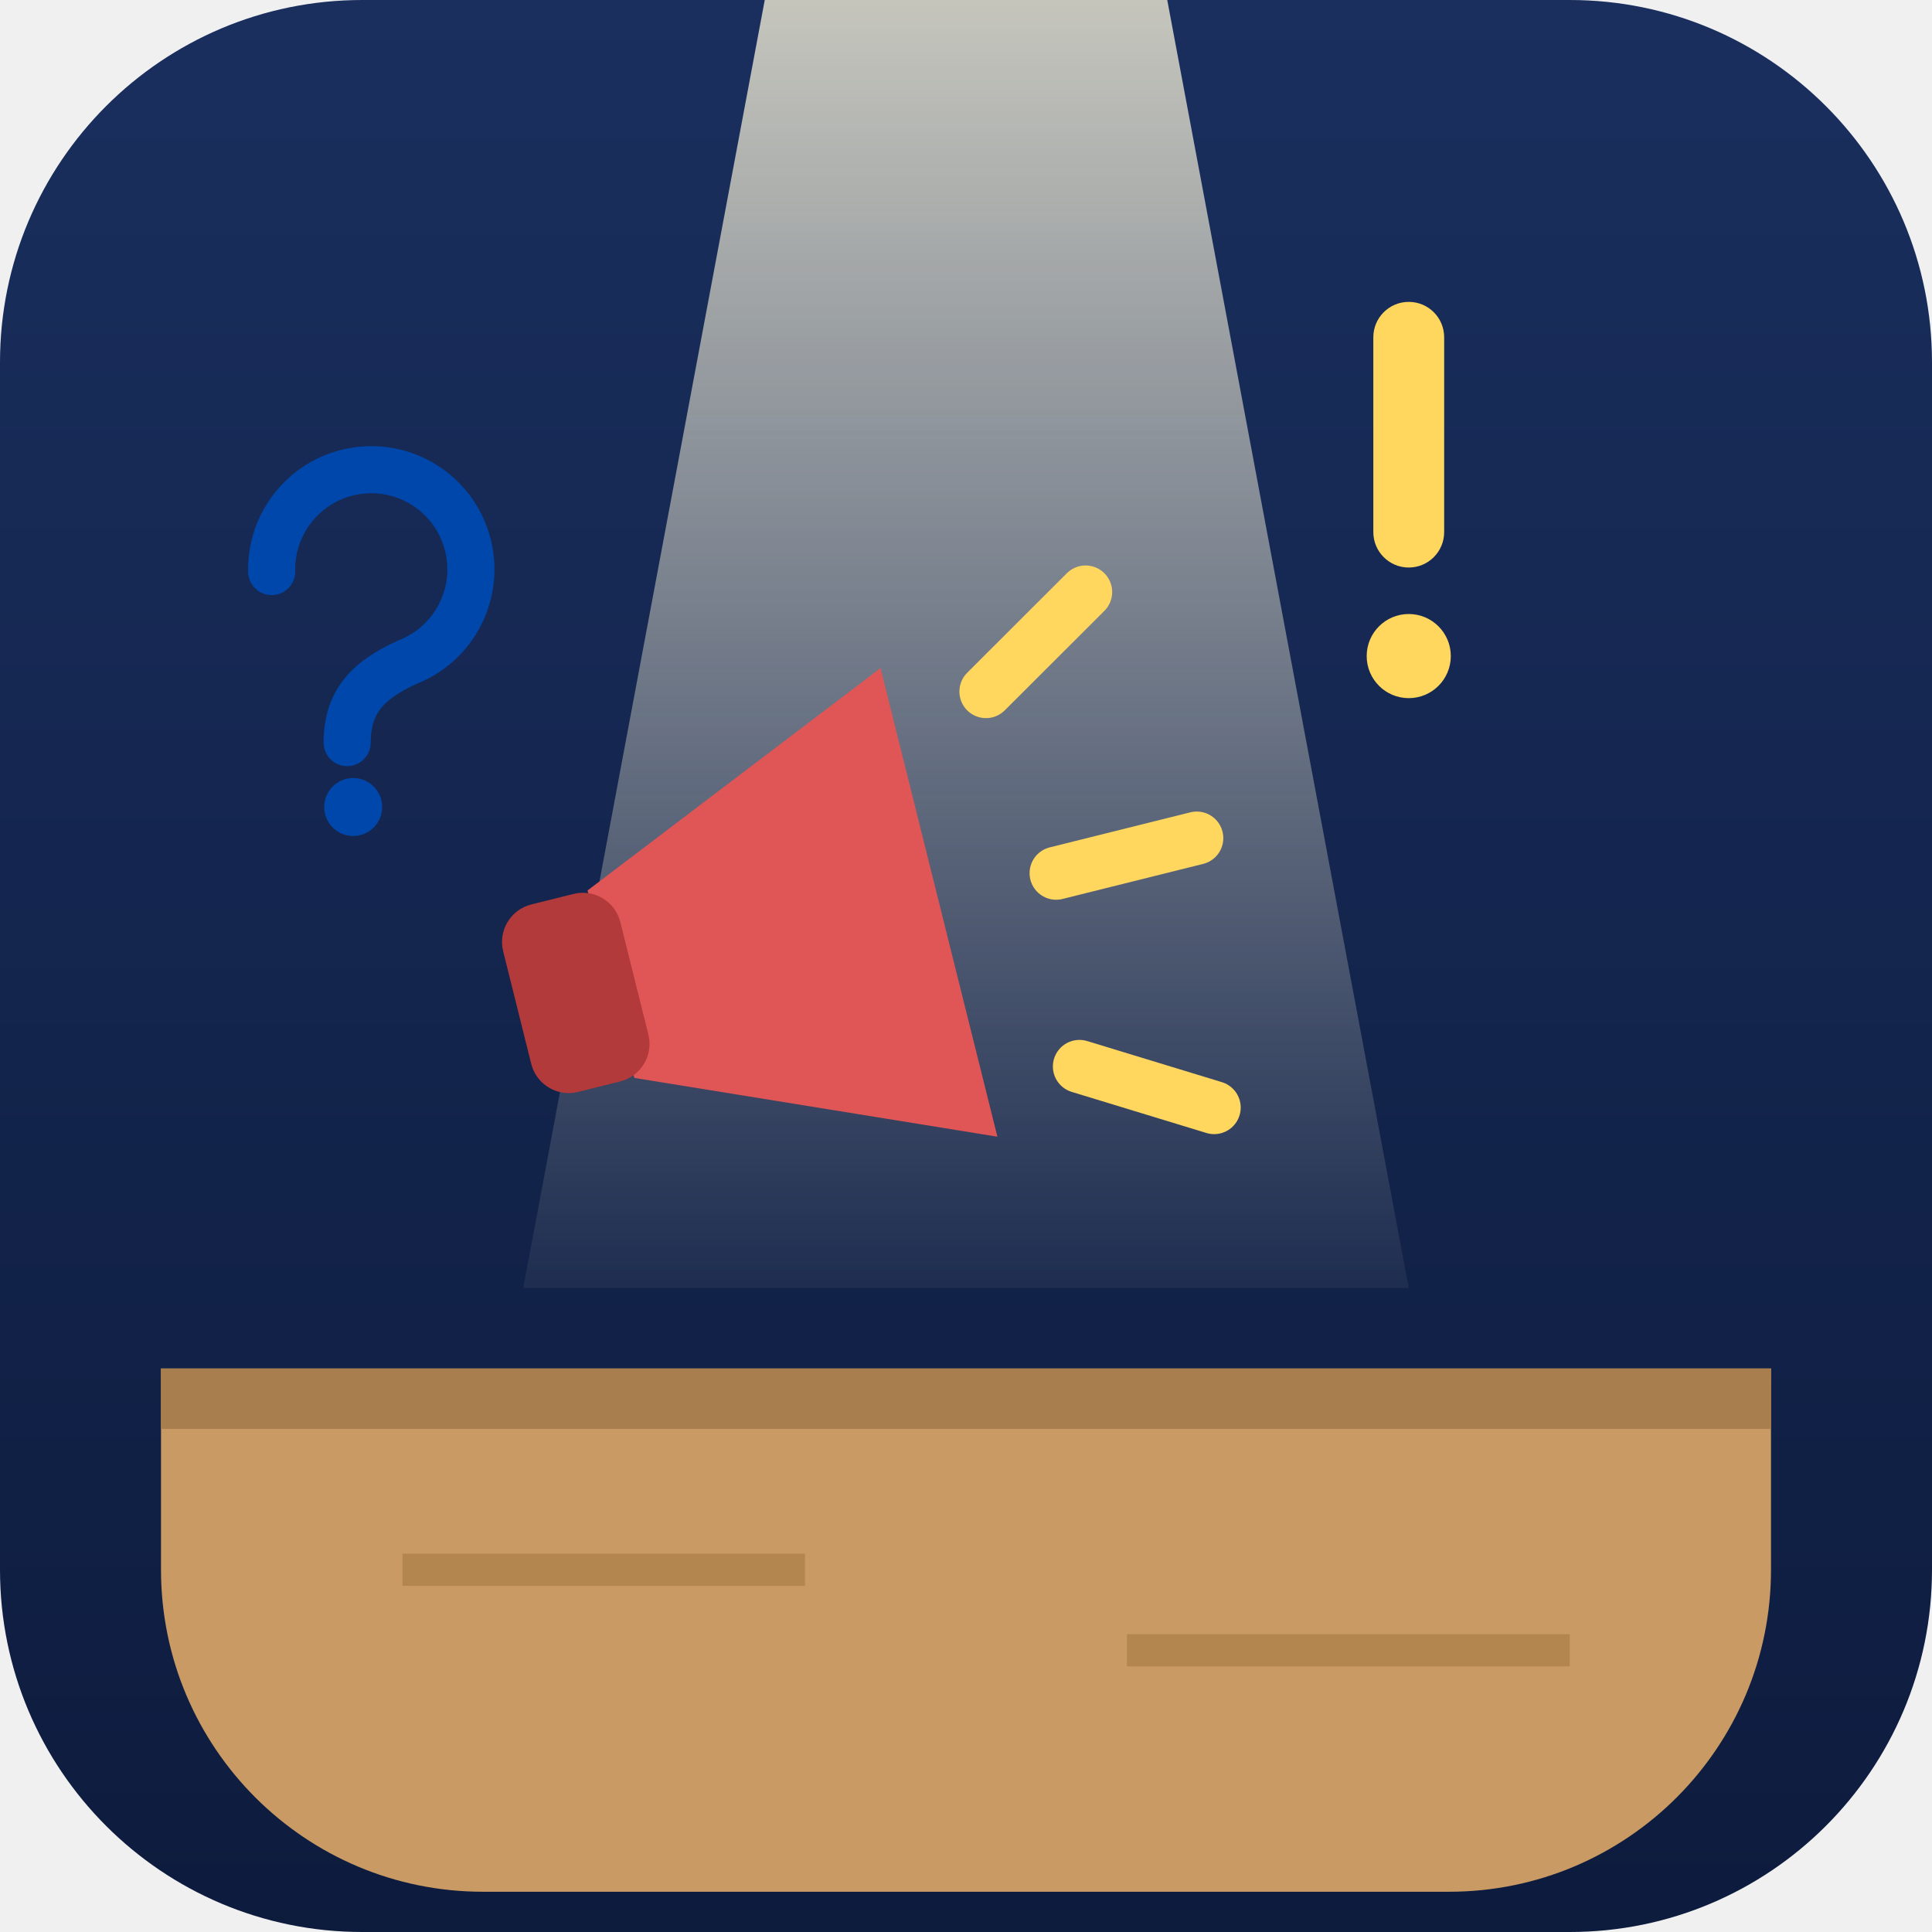
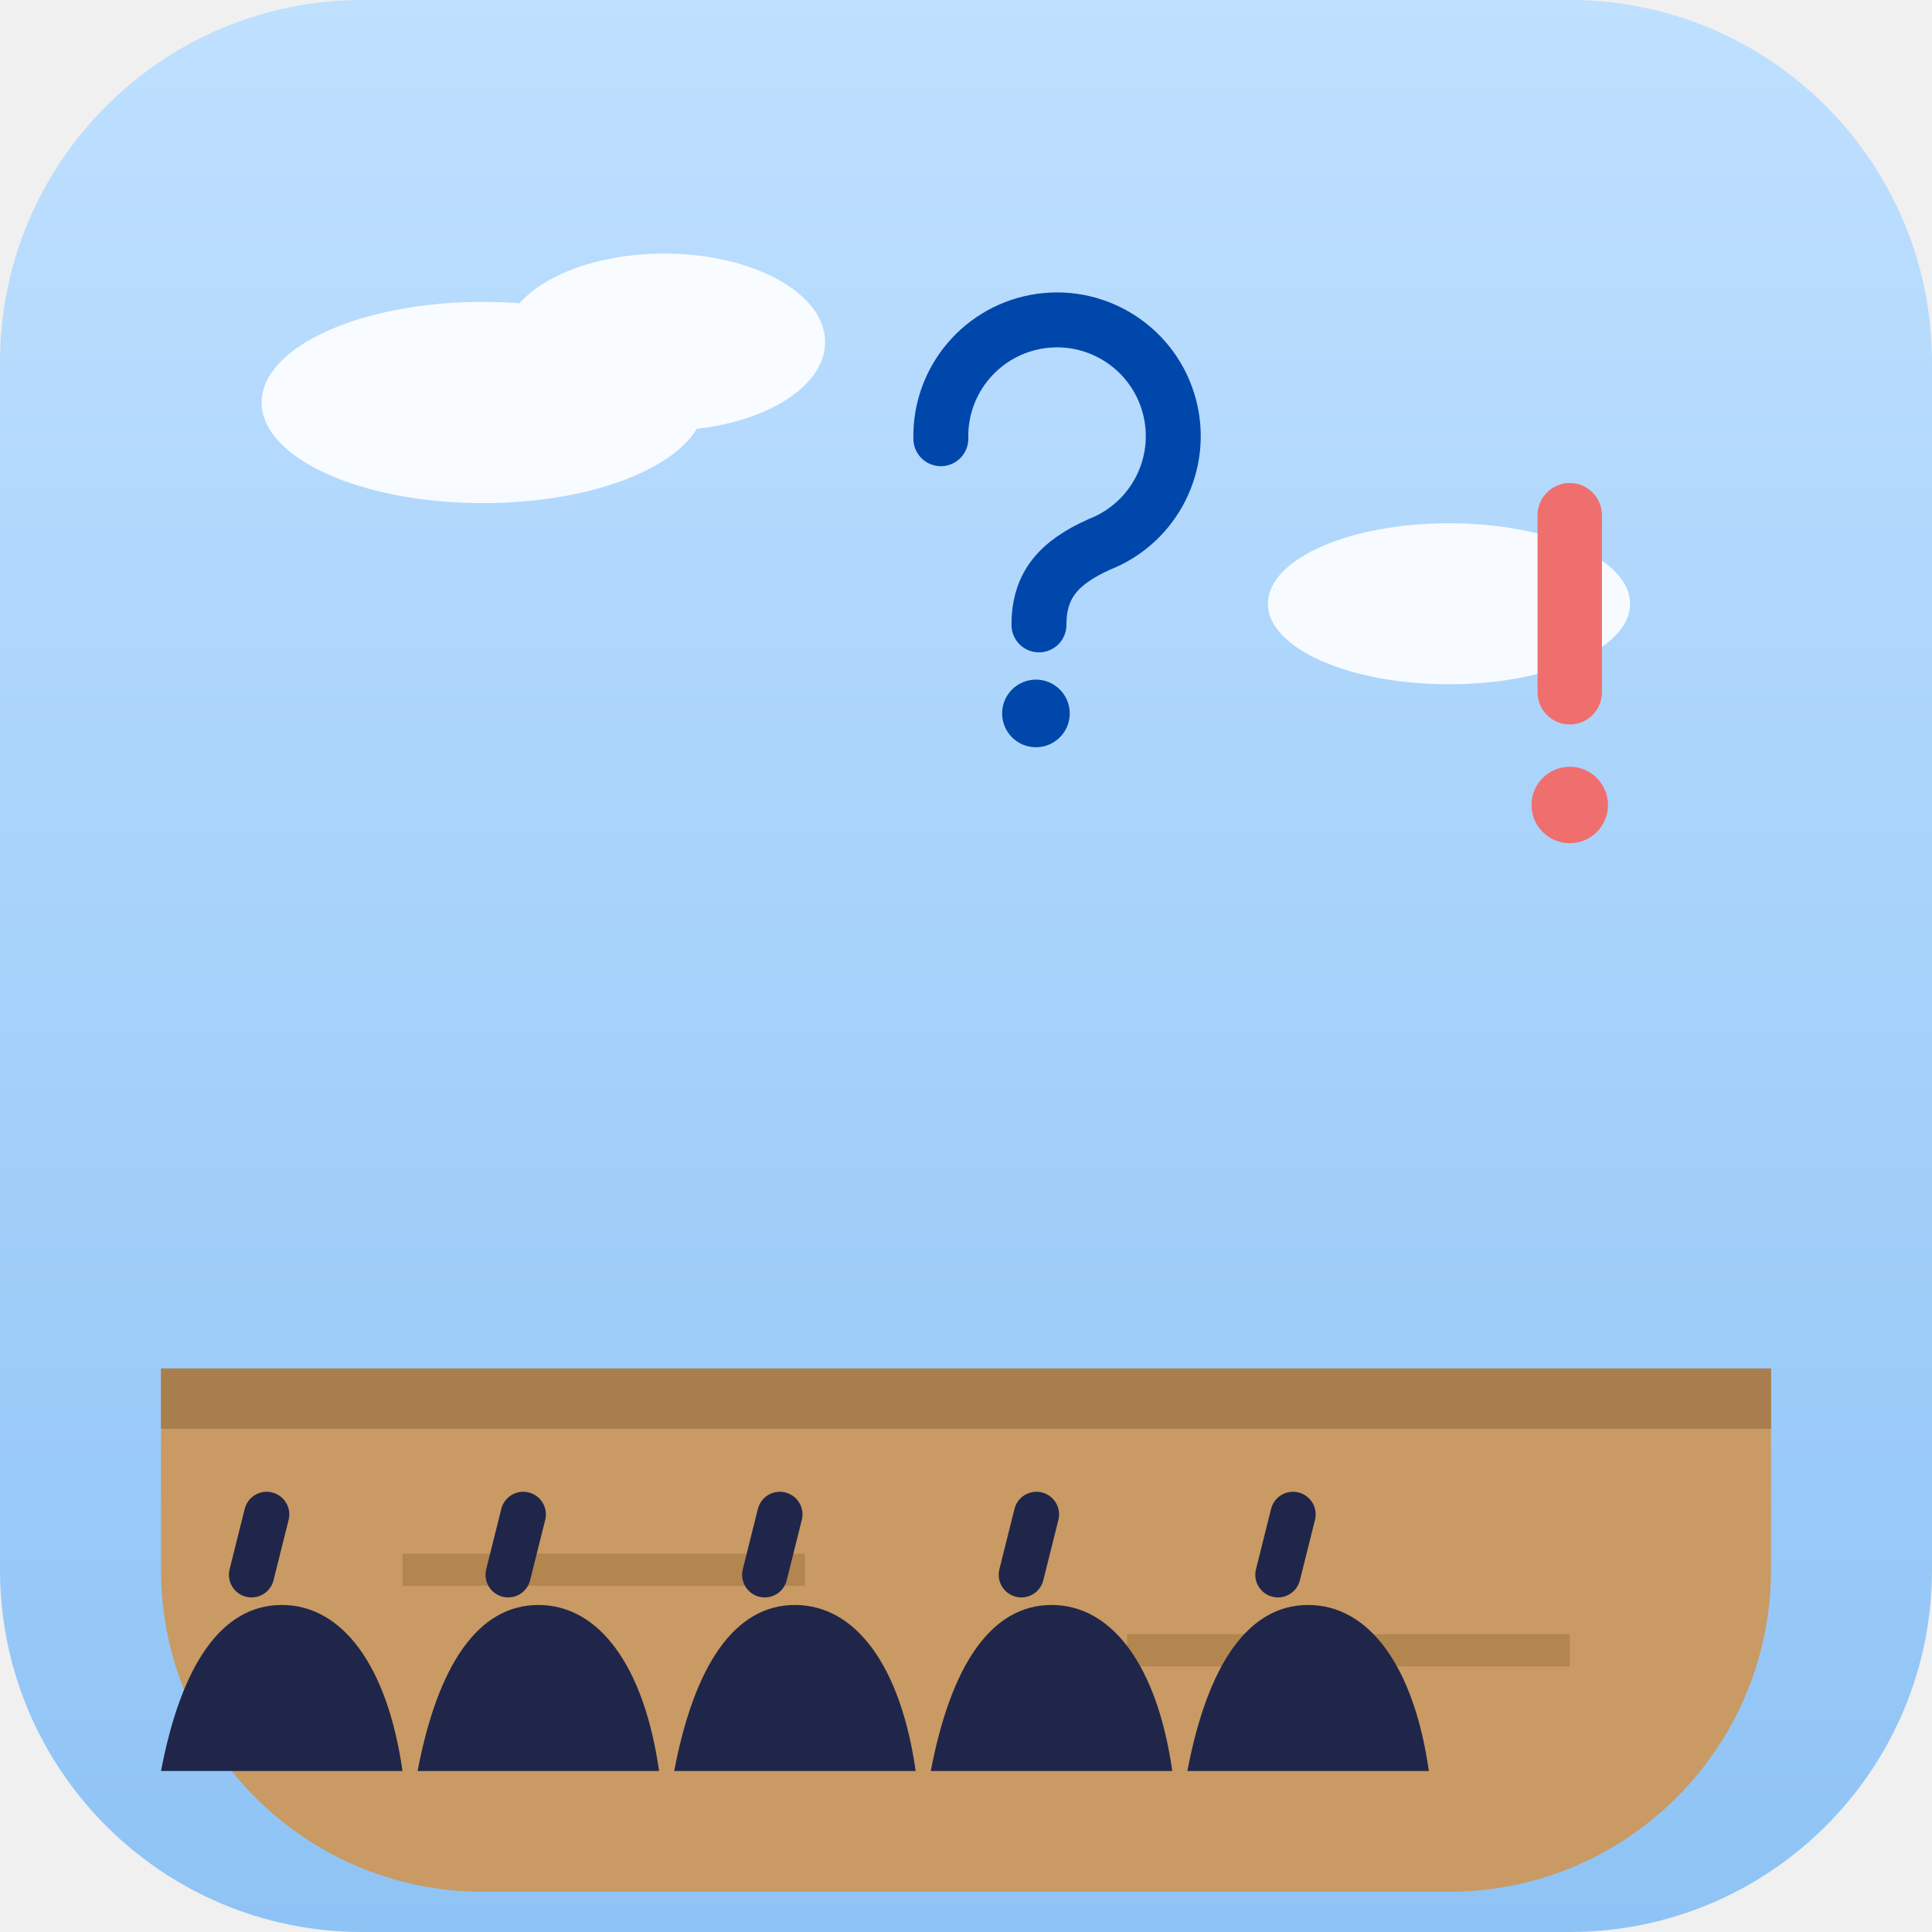
<svg xmlns="http://www.w3.org/2000/svg" width="96" height="96" viewBox="0 0 96 96">
  <defs>
    <linearGradient id="bg93" x1="0" y1="0" x2="0" y2="1">
-       <stop offset="0" stop-color="#1a2f5e" />
-       <stop offset="1" stop-color="#0d1b3d" />
-     </linearGradient>
-     <linearGradient id="bg93s" x1="0" y1="0" x2="0" y2="1">
-       <stop offset="0" stop-color="#fff8dc" stop-opacity=".75" />
-       <stop offset="1" stop-color="#fff8dc" stop-opacity=".05" />
+       <stop offset="0" stop-color="#bfe0ff" />
+       <stop offset="1" stop-color="#8ec3f5" />
    </linearGradient>
  </defs>
  <rect width="96" height="96" rx="18" fill="url(#bg93)" />
-   <path d="M38 0h20l12 64h-44z" fill="url(#bg93s)" />
+   <g fill="#fff" opacity=".9">
+     <ellipse cx="24" cy="20" rx="11" ry="5" />
+     <ellipse cx="33" cy="17" rx="8" ry="4.4" />
+     <ellipse cx="72" cy="30" rx="9" ry="4" />
+   </g>
  <path d="M8 68h80v10a16 16 0 0 1-16 16h-48a16 16 0 0 1-16-16z" fill="#c99a63" />
  <path d="M8 68h80v3h-80z" fill="#a87e4e" />
  <path d="M20 78h20M56 82h22" stroke="#b3854f" stroke-width="1.6" />
-   <g transform="rotate(-14 42 46)">
-     <path d="M30 41.2l16.8-7.2v24l-16.8-7.2z" fill="#e05555" />
-     <rect x="25.2" y="41.2" width="6" height="9.6" rx="1.92" fill="#b23a3a" />
-     <path d="M51.6 36.4l6-3.6M52.8 46h7.2M51.6 55.6l6 3.6" stroke="#ffd75e" stroke-width="2.64" stroke-linecap="round" />
+   <g fill="#20264a">
+     <path d="M8 88c1-5.25 3-8.25 6-8.25s5.25 3 6 8.25z" />
+     <path d="M20.75 88c1-5.25 3-8.25 6-8.25s5.25 3 6 8.25z" />
+     <path d="M33.5 88c1-5.25 3-8.25 6-8.25s5.25 3 6 8.25z" />
+     <path d="M46.25 88c1-5.25 3-8.25 6-8.25s5.25 3 6 8.25z" />
+     <path d="M59 88c1-5.25 3-8.25 6-8.25s5.25 3 6 8.25z" />
+   </g>
+   <path d="M12.5 78.25l0.75-3M25.25 78.25l0.75-3M38 78.25l0.75-3M50.75 78.25l0.75-3M63.5 78.25l0.75-3" stroke="#20264a" stroke-width="2.25" stroke-linecap="round" />
+   <g>
+     <path d="M46.75 21.8a5.775 5.775 0 1 1 7.875 5.25c-2 .9-3 2-3 4" stroke="#0047ab" stroke-width="2.73" fill="none" stroke-linecap="round" />
+     <circle cx="51.475" cy="35.45" r="1.68" fill="#0047ab" />
  </g>
  <g>
-     <rect x="68.24" y="15" width="3.52" height="13.2" rx="1.76" fill="#ffd75e" />
-     <circle cx="70" cy="32.6" r="2.09" fill="#ffd75e" />
-   </g>
-   <g>
-     <path d="M13.5 28.4a4.95 4.95 0 1 1 6.75 4.5c-2 .9-3 2-3 4" stroke="#0047ab" stroke-width="2.34" fill="none" stroke-linecap="round" />
-     <circle cx="17.55" cy="40.1" r="1.44" fill="#0047ab" />
+     <rect x="76.4" y="24" width="3.2" height="12" rx="1.6" fill="#ef6f6f" />
+     <circle cx="78" cy="40" r="1.9" fill="#ef6f6f" />
  </g>
</svg>
